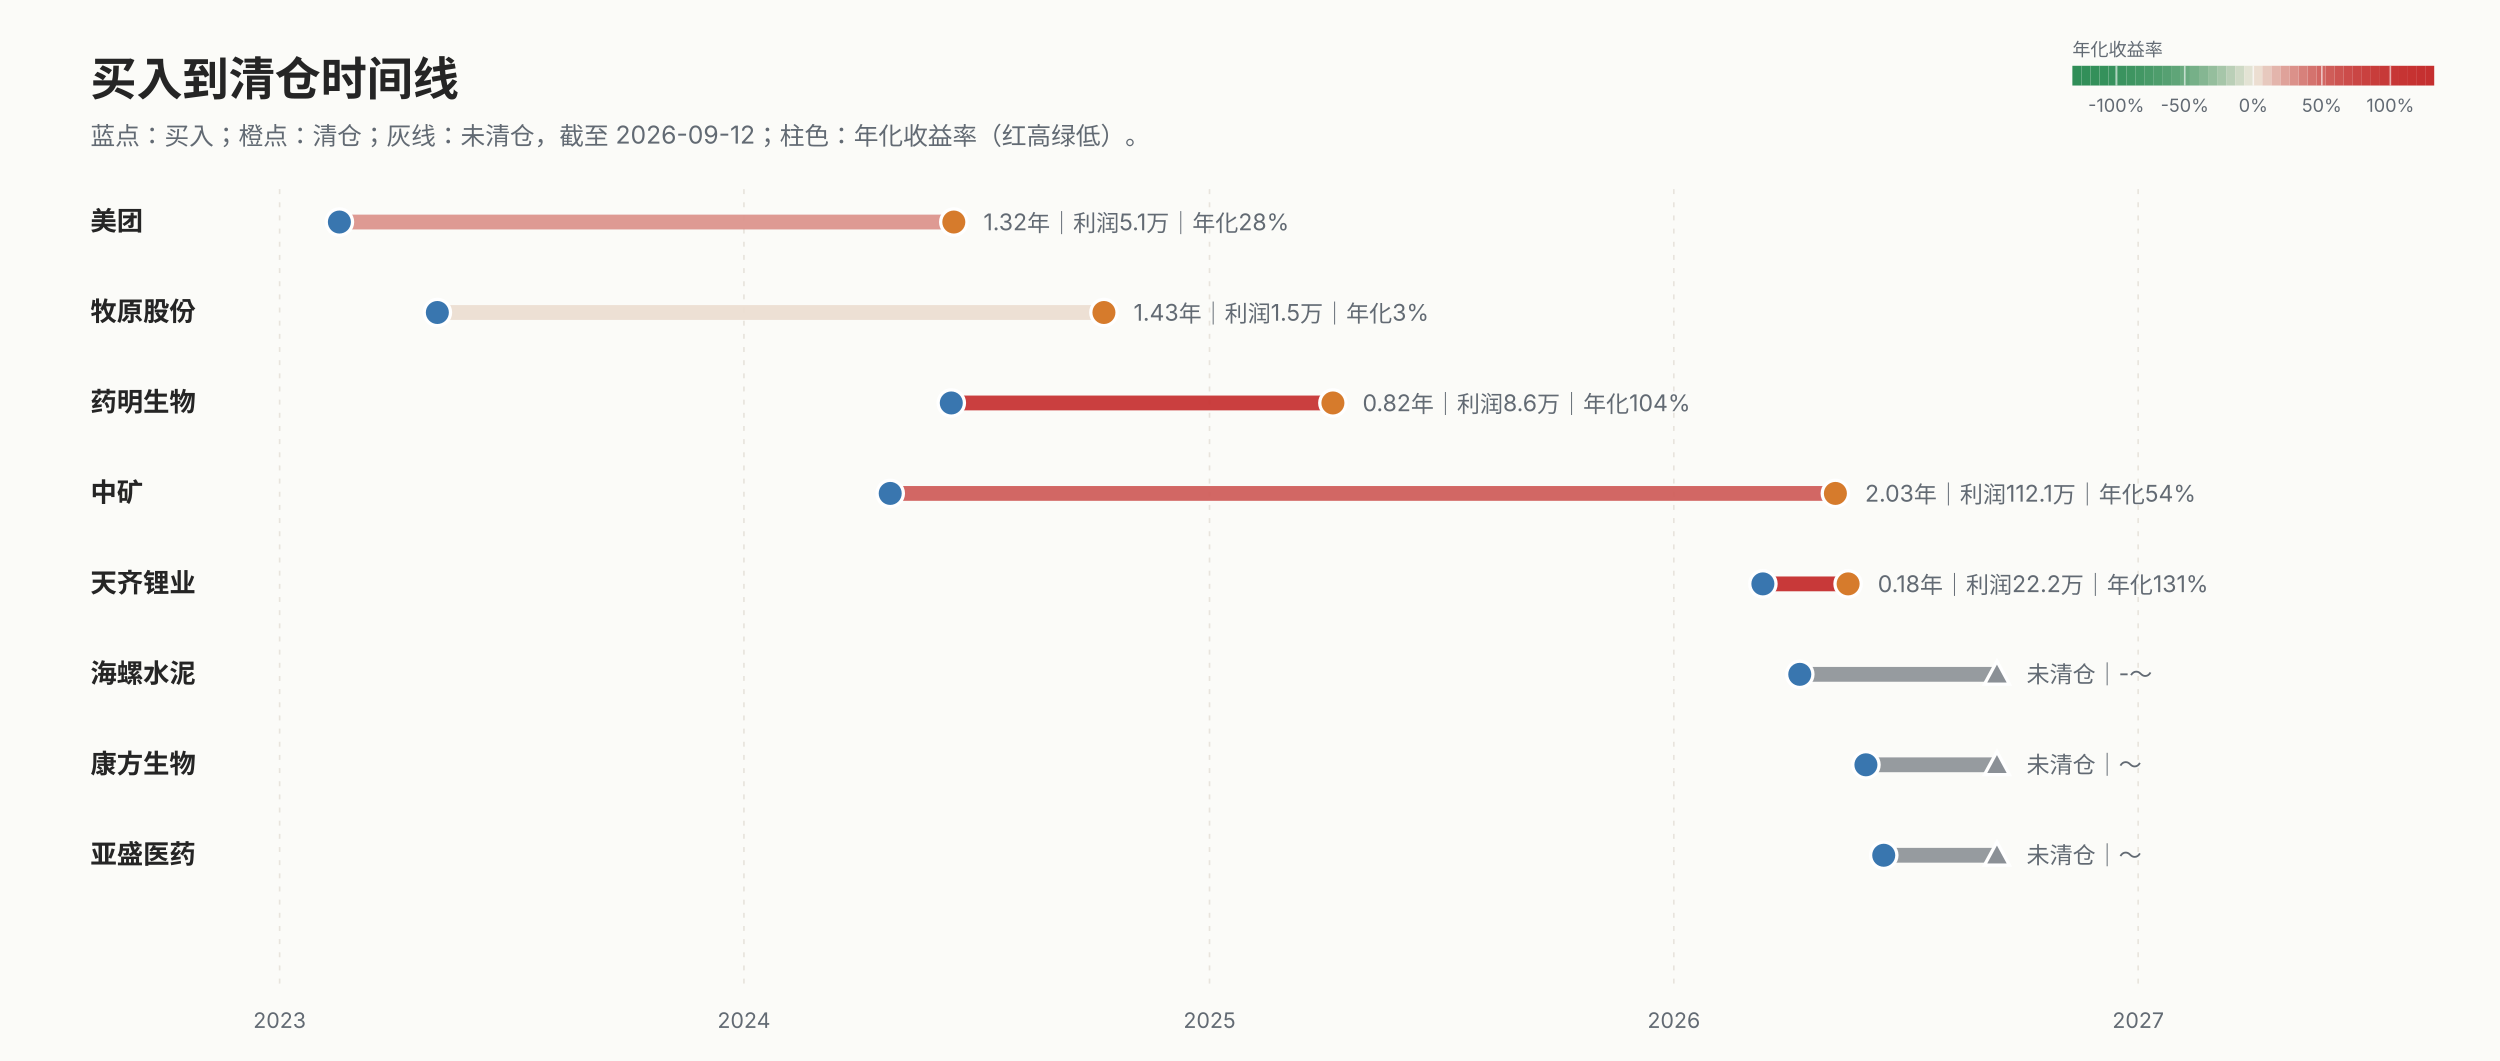
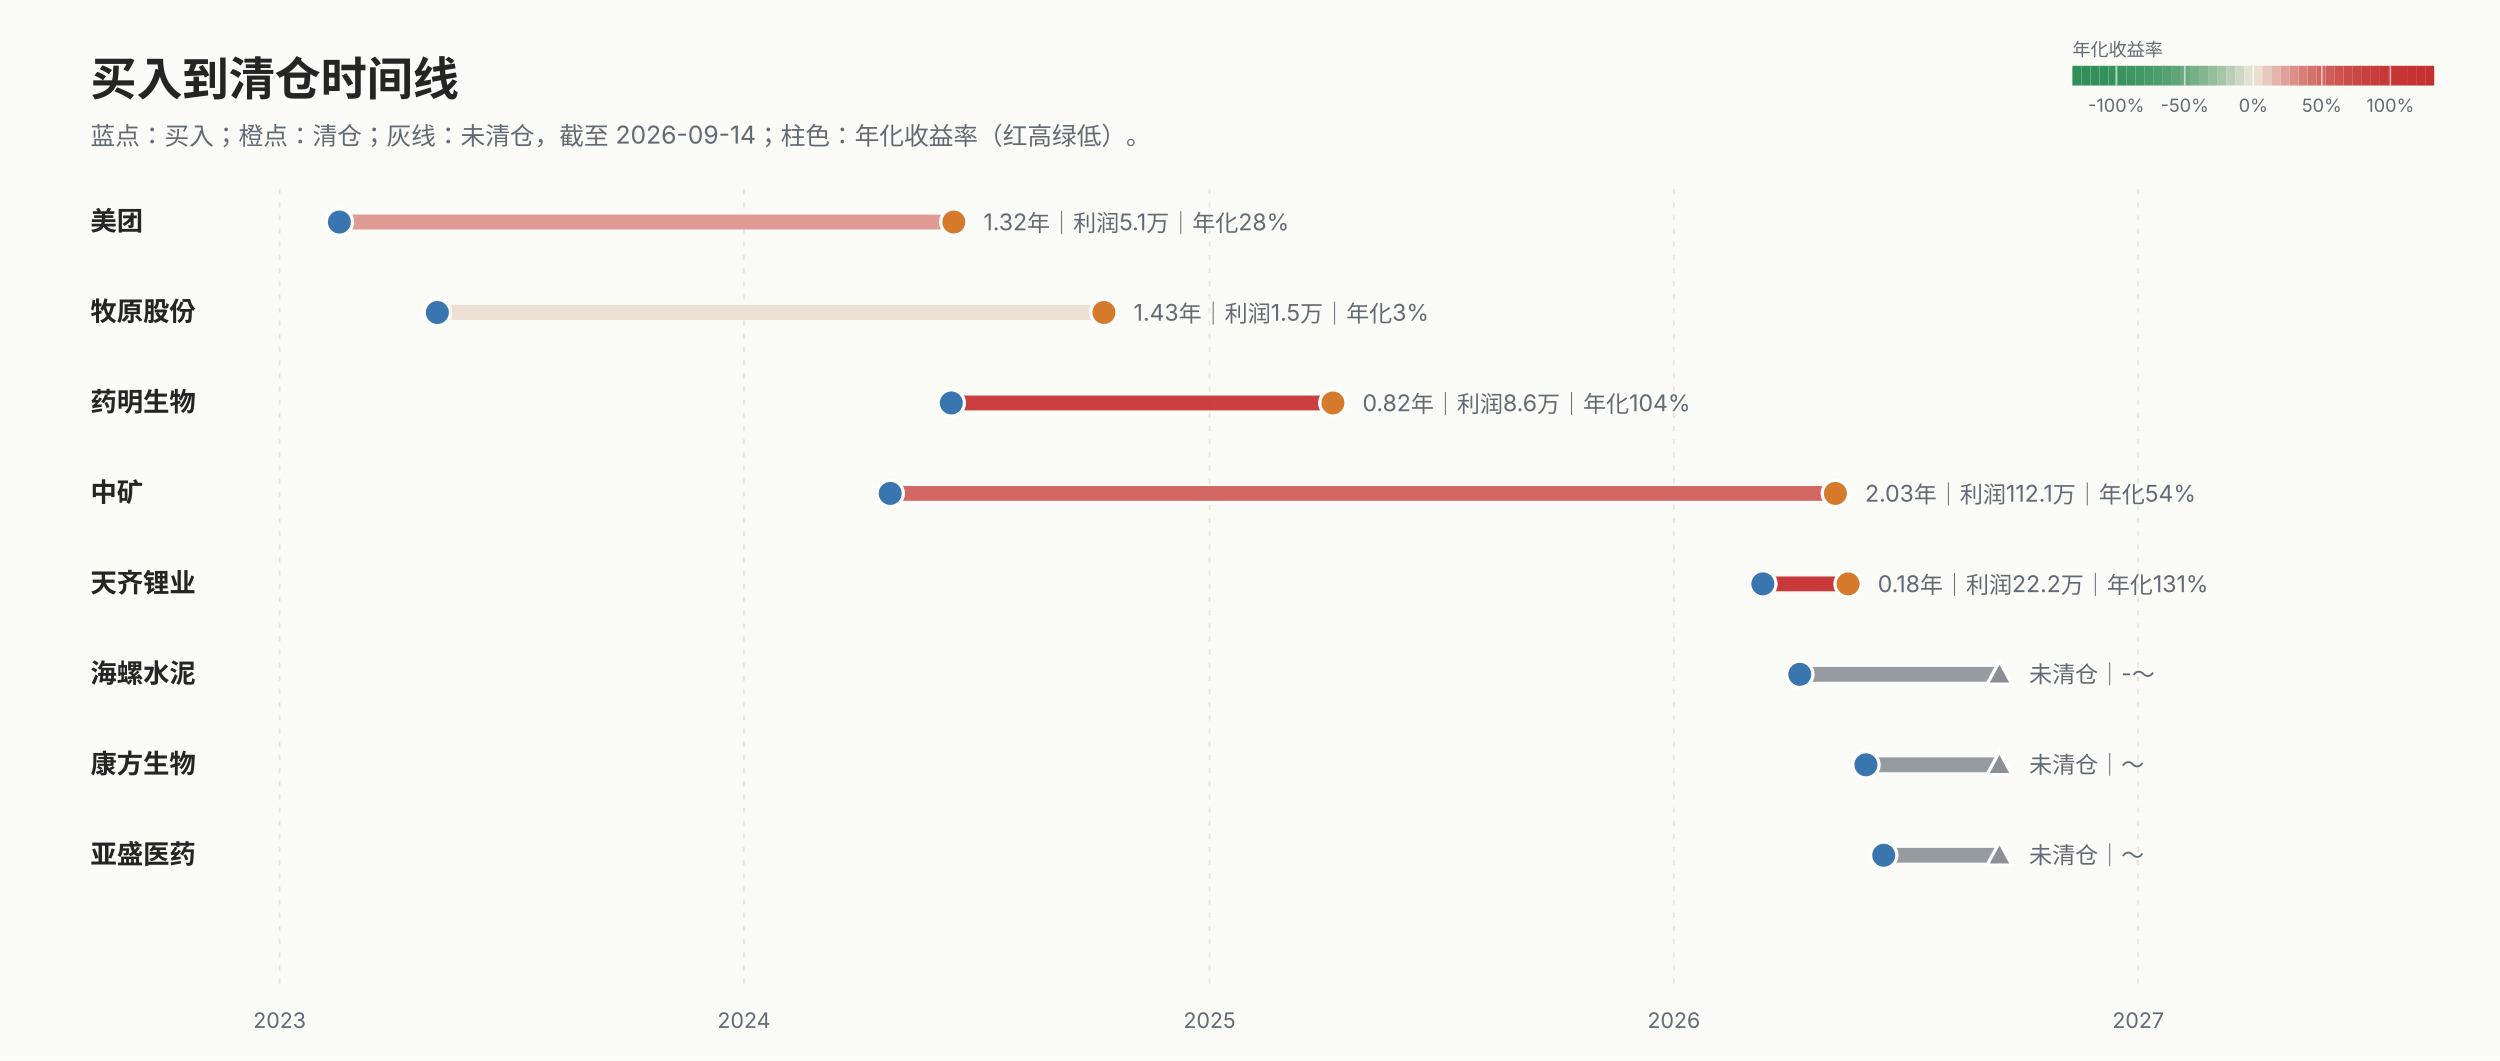
<svg xmlns="http://www.w3.org/2000/svg" width="1520" height="645" viewBox="0 0 1520 645" role="img" aria-label="买入到清仓时间线">
  <rect width="100%" height="100%" fill="#fbfbf8" />
  <style>text{font-family:"Inter","Noto Sans SC","PingFang SC","Microsoft YaHei",Arial,sans-serif;}</style>
  <text x="55" y="58" font-size="28" font-weight="700" fill="#252525">买入到清仓时间线</text>
  <g>
    <rect x="1260.00" y="40" width="5.50" height="12" fill="#308e58" />
    <rect x="1265.50" y="40" width="5.50" height="12" fill="#328f59" />
    <rect x="1271.00" y="40" width="5.50" height="12" fill="#33905a" />
    <rect x="1276.50" y="40" width="5.50" height="12" fill="#35915b" />
    <rect x="1282.00" y="40" width="5.50" height="12" fill="#37925d" />
    <rect x="1287.50" y="40" width="5.50" height="12" fill="#3a935f" />
    <rect x="1293.00" y="40" width="5.50" height="12" fill="#3e9561" />
    <rect x="1298.50" y="40" width="5.50" height="12" fill="#429764" />
    <rect x="1304.00" y="40" width="5.50" height="12" fill="#489a68" />
    <rect x="1309.50" y="40" width="5.50" height="12" fill="#4e9d6c" />
    <rect x="1315.00" y="40" width="5.50" height="12" fill="#56a072" />
    <rect x="1320.50" y="40" width="5.50" height="12" fill="#5fa578" />
    <rect x="1326.00" y="40" width="5.50" height="12" fill="#6aaa7f" />
    <rect x="1331.50" y="40" width="5.50" height="12" fill="#76b088" />
    <rect x="1337.00" y="40" width="5.50" height="12" fill="#85b692" />
    <rect x="1342.50" y="40" width="5.50" height="12" fill="#95be9d" />
    <rect x="1348.00" y="40" width="5.50" height="12" fill="#a6c6a9" />
    <rect x="1353.50" y="40" width="5.50" height="12" fill="#bacfb7" />
    <rect x="1359.00" y="40" width="5.50" height="12" fill="#ced9c5" />
    <rect x="1364.50" y="40" width="5.50" height="12" fill="#e3e3d4" />
    <rect x="1370.00" y="40" width="5.50" height="12" fill="#ecded1" />
    <rect x="1375.50" y="40" width="5.50" height="12" fill="#e7c9be" />
    <rect x="1381.00" y="40" width="5.50" height="12" fill="#e3b5ac" />
    <rect x="1386.50" y="40" width="5.50" height="12" fill="#dfa29a" />
    <rect x="1392.00" y="40" width="5.50" height="12" fill="#db918a" />
    <rect x="1397.50" y="40" width="5.50" height="12" fill="#d7817b" />
    <rect x="1403.00" y="40" width="5.50" height="12" fill="#d4736e" />
    <rect x="1408.50" y="40" width="5.50" height="12" fill="#d26763" />
    <rect x="1414.00" y="40" width="5.50" height="12" fill="#cf5d59" />
    <rect x="1419.50" y="40" width="5.50" height="12" fill="#cd5451" />
    <rect x="1425.00" y="40" width="5.50" height="12" fill="#cc4c4a" />
    <rect x="1430.50" y="40" width="5.50" height="12" fill="#ca4644" />
    <rect x="1436.00" y="40" width="5.50" height="12" fill="#c9413f" />
    <rect x="1441.50" y="40" width="5.50" height="12" fill="#c83d3b" />
    <rect x="1447.00" y="40" width="5.50" height="12" fill="#c73938" />
    <rect x="1452.50" y="40" width="5.50" height="12" fill="#c73635" />
    <rect x="1458.00" y="40" width="5.50" height="12" fill="#c63433" />
    <rect x="1463.50" y="40" width="5.50" height="12" fill="#c63231" />
    <rect x="1469.00" y="40" width="5.50" height="12" fill="#c53030" />
    <rect x="1474.50" y="40" width="5.50" height="12" fill="#c52f2f" />
    <line x1="1286.67" y1="40" x2="1286.67" y2="52" stroke="#fff" stroke-width="1" opacity=".6" />
    <text x="1286.67" y="68" font-size="11" fill="#626a73" text-anchor="middle">-100%</text>
    <line x1="1328.33" y1="40" x2="1328.33" y2="52" stroke="#fff" stroke-width="1" opacity=".6" />
    <text x="1328.33" y="68" font-size="11" fill="#626a73" text-anchor="middle">-50%</text>
    <line x1="1370.00" y1="40" x2="1370.00" y2="52" stroke="#fff" stroke-width="1" opacity=".6" />
    <text x="1370.00" y="68" font-size="11" fill="#626a73" text-anchor="middle">0%</text>
    <line x1="1411.67" y1="40" x2="1411.67" y2="52" stroke="#fff" stroke-width="1" opacity=".6" />
    <text x="1411.67" y="68" font-size="11" fill="#626a73" text-anchor="middle">50%</text>
    <line x1="1453.33" y1="40" x2="1453.33" y2="52" stroke="#fff" stroke-width="1" opacity=".6" />
    <text x="1453.33" y="68" font-size="11" fill="#626a73" text-anchor="middle">100%</text>
    <text x="1260" y="34" font-size="11" fill="#626a73">年化收益率</text>
  </g>
-   <text x="55" y="88" font-size="15" fill="#626a73">蓝点：买入；橙点：清仓；灰线：未清仓，截至 2026-09-12；柱色：年化收益率（红高绿低）。</text>
+   <text x="55" y="88" font-size="15" fill="#626a73">蓝点：买入；橙点：清仓；灰线：未清仓，截至 2026-09-14；柱色：年化收益率（红高绿低）。</text>
  <line x1="170.00" y1="115" x2="170.00" y2="600" stroke="#ddd7ce" opacity=".65" stroke-dasharray="3 5" />
  <text x="170.00" y="625" font-size="13" fill="#626a73" text-anchor="middle">2023</text>
  <line x1="452.31" y1="115" x2="452.31" y2="600" stroke="#ddd7ce" opacity=".65" stroke-dasharray="3 5" />
  <text x="452.31" y="625" font-size="13" fill="#626a73" text-anchor="middle">2024</text>
  <line x1="735.39" y1="115" x2="735.39" y2="600" stroke="#ddd7ce" opacity=".65" stroke-dasharray="3 5" />
  <text x="735.39" y="625" font-size="13" fill="#626a73" text-anchor="middle">2025</text>
  <line x1="1017.69" y1="115" x2="1017.69" y2="600" stroke="#ddd7ce" opacity=".65" stroke-dasharray="3 5" />
  <text x="1017.69" y="625" font-size="13" fill="#626a73" text-anchor="middle">2026</text>
  <line x1="1300.00" y1="115" x2="1300.00" y2="600" stroke="#ddd7ce" opacity=".65" stroke-dasharray="3 5" />
  <text x="1300.00" y="625" font-size="13" fill="#626a73" text-anchor="middle">2027</text>
  <text x="55" y="140" font-size="16" font-weight="700" fill="#252525">美团</text>
  <line x1="206.35" y1="135" x2="579.92" y2="135" stroke="#dc958e" stroke-width="9" opacity=".95" />
  <circle cx="579.92" cy="135" r="8" fill="#d67b2c" stroke="#fff" stroke-width="2" />
  <circle cx="206.35" cy="135" r="8" fill="#3976af" stroke="#fff" stroke-width="2" />
  <text x="597.92" y="140" font-size="14" fill="#626a73">1.32年｜利润5.1万｜年化28%</text>
  <text x="55" y="195" font-size="16" font-weight="700" fill="#252525">牧原股份</text>
  <line x1="265.91" y1="190" x2="671.19" y2="190" stroke="#ecded2" stroke-width="9" opacity=".95" />
  <circle cx="671.19" cy="190" r="8" fill="#d67b2c" stroke="#fff" stroke-width="2" />
  <circle cx="265.91" cy="190" r="8" fill="#3976af" stroke="#fff" stroke-width="2" />
  <text x="689.19" y="195" font-size="14" fill="#626a73">1.43年｜利润1.5万｜年化3%</text>
  <text x="55" y="250" font-size="16" font-weight="700" fill="#252525">药明生物</text>
  <line x1="578.38" y1="245" x2="810.41" y2="245" stroke="#c73535" stroke-width="9" opacity=".95" />
  <circle cx="810.41" cy="245" r="8" fill="#d67b2c" stroke="#fff" stroke-width="2" />
  <circle cx="578.38" cy="245" r="8" fill="#3976af" stroke="#fff" stroke-width="2" />
  <text x="828.41" y="250" font-size="14" fill="#626a73">0.82年｜利润8.6万｜年化104%</text>
  <text x="55" y="305" font-size="16" font-weight="700" fill="#252525">中矿</text>
  <line x1="541.25" y1="300" x2="1115.92" y2="300" stroke="#d0605c" stroke-width="9" opacity=".95" />
  <circle cx="1115.92" cy="300" r="8" fill="#d67b2c" stroke="#fff" stroke-width="2" />
  <circle cx="541.25" cy="300" r="8" fill="#3976af" stroke="#fff" stroke-width="2" />
  <text x="1133.92" y="305" font-size="14" fill="#626a73">2.03年｜利润112.1万｜年化54%</text>
  <text x="55" y="360" font-size="16" font-weight="700" fill="#252525">天齐锂业</text>
  <line x1="1071.83" y1="355" x2="1123.66" y2="355" stroke="#c52f2f" stroke-width="9" opacity=".95" />
  <circle cx="1123.66" cy="355" r="8" fill="#d67b2c" stroke="#fff" stroke-width="2" />
  <circle cx="1071.83" cy="355" r="8" fill="#3976af" stroke="#fff" stroke-width="2" />
  <text x="1141.66" y="360" font-size="14" fill="#626a73">0.18年｜利润22.2万｜年化131%</text>
  <text x="55" y="415" font-size="16" font-weight="700" fill="#252525">海螺水泥</text>
-   <line x1="1094.26" y1="410" x2="1214.15" y2="410" stroke="#8b9096" stroke-width="9" opacity=".9" />
-   <polygon points="1214.15,402 1206.55,416 1221.75,416" fill="#8b9096" stroke="#fff" stroke-width="2" />
+   <line x1="1094.26" y1="410" x2="1215.69" y2="410" stroke="#8b9096" stroke-width="9" opacity=".9" />
+   <polygon points="1215.69,402 1208.09,416 1223.29,416" fill="#8b9096" stroke="#fff" stroke-width="2" />
  <circle cx="1094.26" cy="410" r="8" fill="#3976af" stroke="#fff" stroke-width="2" />
-   <text x="1232.15" y="415" font-size="14" fill="#626a73">未清仓｜-～</text>
+   <text x="1233.69" y="415" font-size="14" fill="#626a73">未清仓｜-～</text>
  <text x="55" y="470" font-size="16" font-weight="700" fill="#252525">康方生物</text>
-   <line x1="1134.48" y1="465" x2="1214.15" y2="465" stroke="#8b9096" stroke-width="9" opacity=".9" />
-   <polygon points="1214.15,457 1206.55,471 1221.75,471" fill="#8b9096" stroke="#fff" stroke-width="2" />
+   <line x1="1134.48" y1="465" x2="1215.69" y2="465" stroke="#8b9096" stroke-width="9" opacity=".9" />
+   <polygon points="1215.69,457 1208.09,471 1223.29,471" fill="#8b9096" stroke="#fff" stroke-width="2" />
  <circle cx="1134.48" cy="465" r="8" fill="#3976af" stroke="#fff" stroke-width="2" />
-   <text x="1232.15" y="470" font-size="14" fill="#626a73">未清仓｜～</text>
+   <text x="1233.69" y="470" font-size="14" fill="#626a73">未清仓｜～</text>
  <text x="55" y="525" font-size="16" font-weight="700" fill="#252525">亚盛医药</text>
-   <line x1="1145.31" y1="520" x2="1214.15" y2="520" stroke="#8b9096" stroke-width="9" opacity=".9" />
-   <polygon points="1214.15,512 1206.55,526 1221.75,526" fill="#8b9096" stroke="#fff" stroke-width="2" />
+   <line x1="1145.31" y1="520" x2="1215.69" y2="520" stroke="#8b9096" stroke-width="9" opacity=".9" />
+   <polygon points="1215.69,512 1208.09,526 1223.29,526" fill="#8b9096" stroke="#fff" stroke-width="2" />
  <circle cx="1145.31" cy="520" r="8" fill="#3976af" stroke="#fff" stroke-width="2" />
-   <text x="1232.15" y="525" font-size="14" fill="#626a73">未清仓｜～</text>
+   <text x="1233.69" y="525" font-size="14" fill="#626a73">未清仓｜～</text>
</svg>
